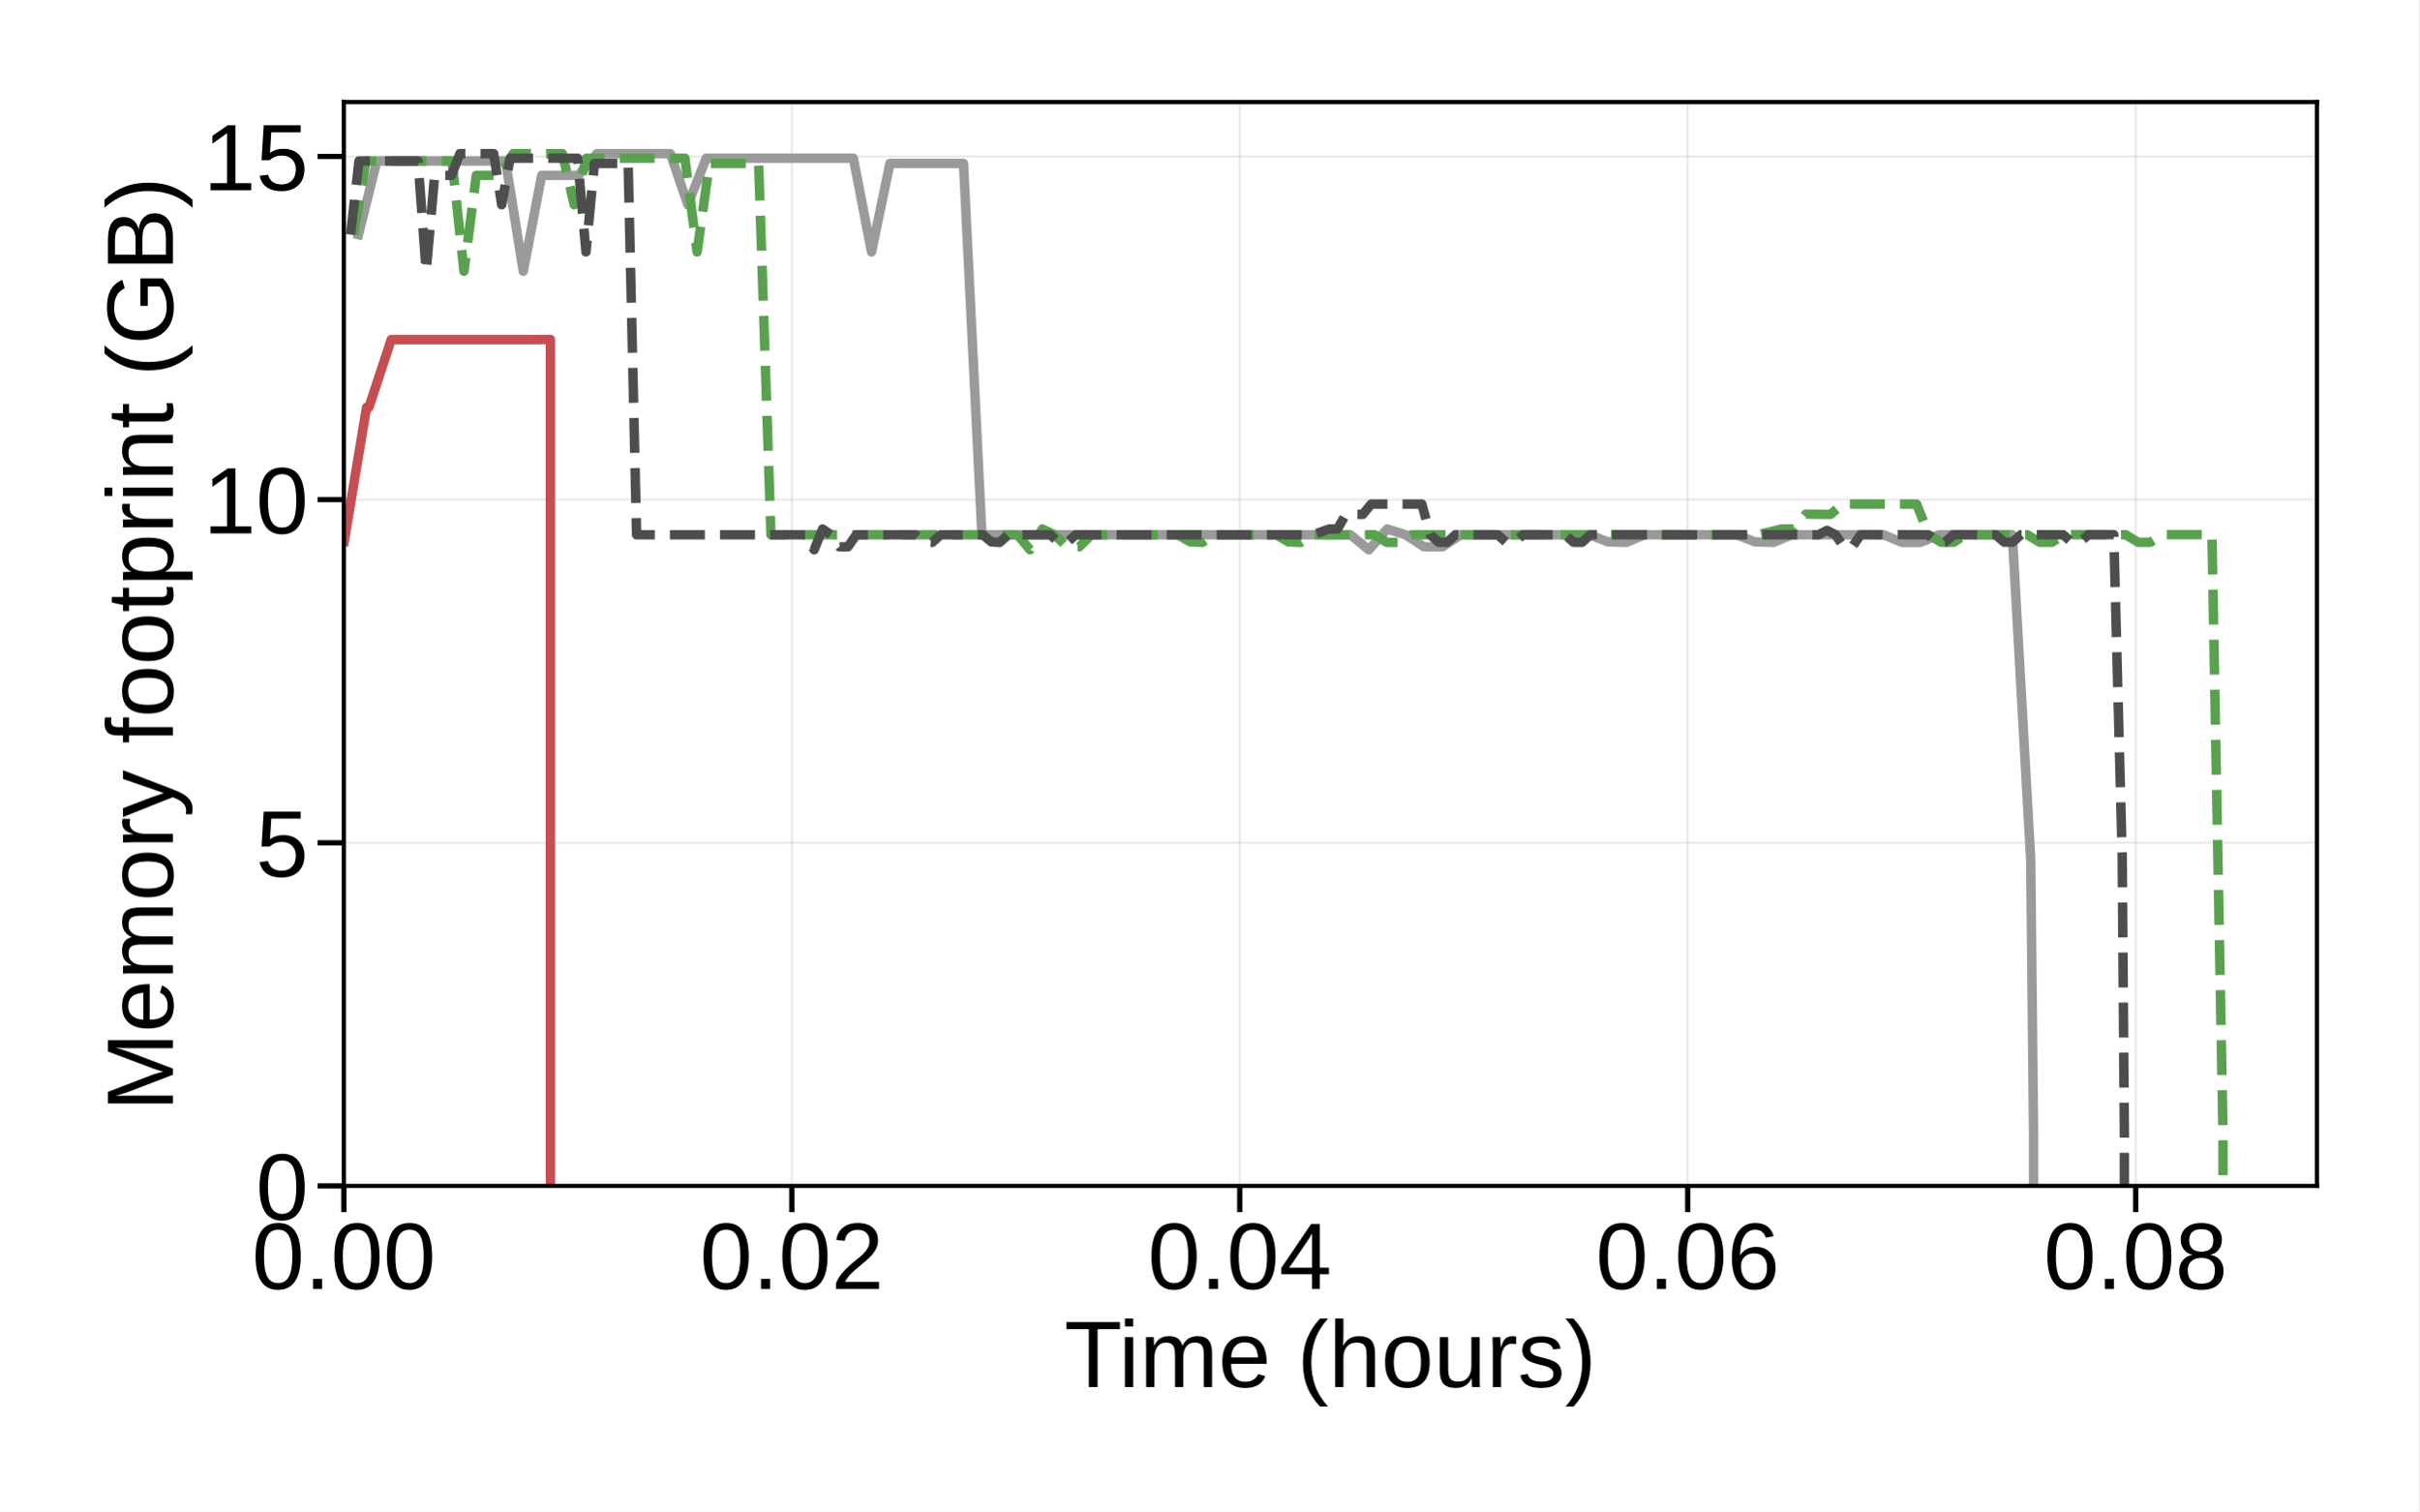
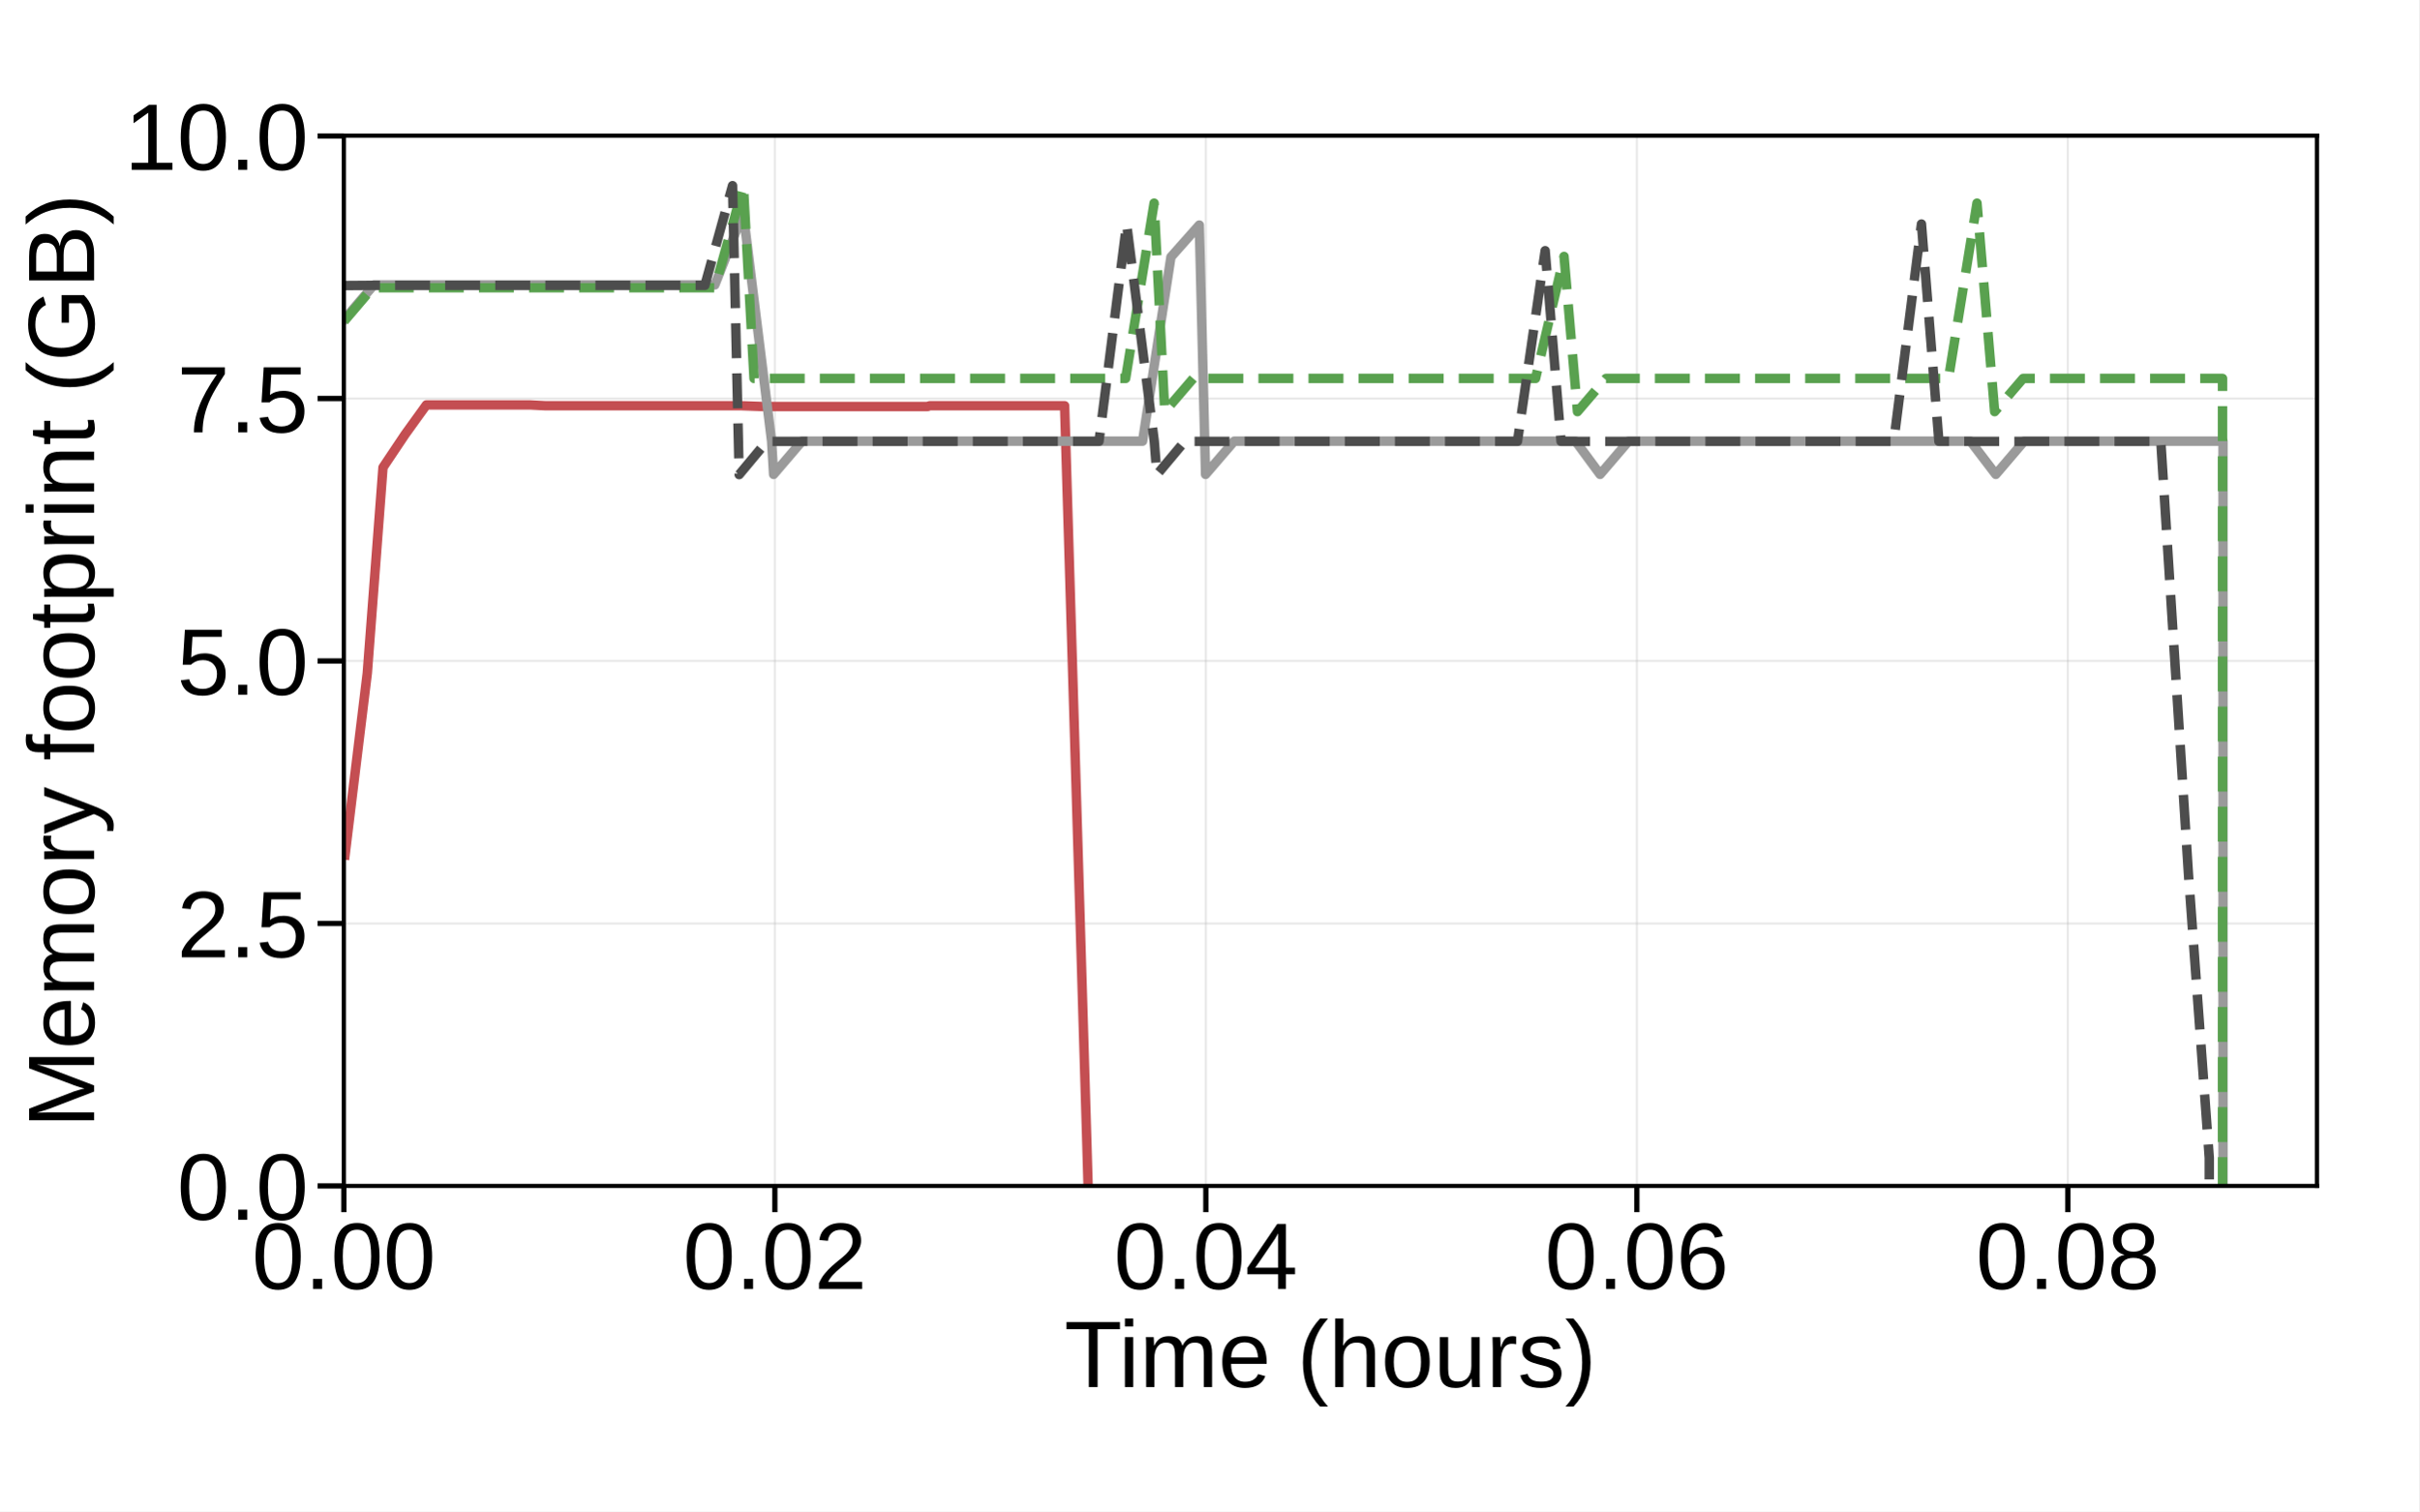
<svg xmlns="http://www.w3.org/2000/svg" xmlns:xlink="http://www.w3.org/1999/xlink" width="921.6pt" height="576pt" viewBox="0 0 921.6 576" version="1.1">
  <defs>
    <style type="text/css">*{stroke-linejoin: round; stroke-linecap: butt}</style>
  </defs>
  <g id="figure_1">
    <g id="patch_1">
      <path d="M 0 576  L 921.6 576  L 921.6 0  L 0 0  z " style="fill: #ffffff" />
    </g>
    <g id="axes_1">
      <g id="patch_2">
-         <path d="M 130.99 451.94  L 882.72 451.94  L 882.72 38.88  L 130.99 38.88  z " style="fill: #ffffff" />
+         <path d="M 130.99 451.94  L 882.72 451.94  L 882.72 51.686  L 130.99 51.686  z " style="fill: #ffffff" />
      </g>
      <g id="matplotlib.axis_1">
        <g id="xtick_1">
          <g id="line2d_1">
-             <path d="M 130.99 451.94  L 130.99 38.88  " clip-path="url(#p541b6cffb5)" style="fill: none; stroke: #b0b0b0; stroke-opacity: 0.3; stroke-width: 0.8; stroke-linecap: square" />
+             <path d="M 130.99 451.94  L 130.99 51.686  " clip-path="url(#peab2a72723)" style="fill: none; stroke: #b0b0b0; stroke-opacity: 0.3; stroke-width: 0.8; stroke-linecap: square" />
          </g>
          <g id="line2d_2">
            <defs>
-               <path id="md835b5b802" d="M 0 0  L 0 10  " style="stroke: #000000; stroke-width: 2" />
+               <path id="m9df1dce08d" d="M 0 0  L 0 10  " style="stroke: #000000; stroke-width: 2" />
            </defs>
            <g>
-               <use xlink:href="#md835b5b802" x="130.99" y="451.94" style="stroke: #000000; stroke-width: 2" />
+               <use xlink:href="#m9df1dce08d" x="130.99" y="451.94" style="stroke: #000000; stroke-width: 2" />
            </g>
          </g>
          <g id="text_1">
            <text style="font-size: 36px; font-family: 'Arial', 'DejaVu Sans', 'Liberation Sans', sans-serif; text-anchor: middle" x="130.99" y="491.208" transform="rotate(-0 130.99 491.2081)">0.00</text>
          </g>
        </g>
        <g id="xtick_2">
          <g id="line2d_3">
-             <path d="M 301.658 451.94  L 301.658 38.88  " clip-path="url(#p541b6cffb5)" style="fill: none; stroke: #b0b0b0; stroke-opacity: 0.3; stroke-width: 0.8; stroke-linecap: square" />
+             <path d="M 295.197 451.94  L 295.197 51.686  " clip-path="url(#peab2a72723)" style="fill: none; stroke: #b0b0b0; stroke-opacity: 0.3; stroke-width: 0.8; stroke-linecap: square" />
          </g>
          <g id="line2d_4">
            <g>
-               <use xlink:href="#md835b5b802" x="301.658" y="451.94" style="stroke: #000000; stroke-width: 2" />
+               <use xlink:href="#m9df1dce08d" x="295.197" y="451.94" style="stroke: #000000; stroke-width: 2" />
            </g>
          </g>
          <g id="text_2">
-             <text style="font-size: 36px; font-family: 'Arial', 'DejaVu Sans', 'Liberation Sans', sans-serif; text-anchor: middle" x="301.658" y="491.208" transform="rotate(-0 301.6582 491.2081)">0.02</text>
+             <text style="font-size: 36px; font-family: 'Arial', 'DejaVu Sans', 'Liberation Sans', sans-serif; text-anchor: middle" x="295.197" y="491.208" transform="rotate(-0 295.1967 491.2081)">0.02</text>
          </g>
        </g>
        <g id="xtick_3">
          <g id="line2d_5">
-             <path d="M 472.326 451.94  L 472.326 38.88  " clip-path="url(#p541b6cffb5)" style="fill: none; stroke: #b0b0b0; stroke-opacity: 0.3; stroke-width: 0.8; stroke-linecap: square" />
+             <path d="M 459.403 451.94  L 459.403 51.686  " clip-path="url(#peab2a72723)" style="fill: none; stroke: #b0b0b0; stroke-opacity: 0.3; stroke-width: 0.8; stroke-linecap: square" />
          </g>
          <g id="line2d_6">
            <g>
-               <use xlink:href="#md835b5b802" x="472.326" y="451.94" style="stroke: #000000; stroke-width: 2" />
+               <use xlink:href="#m9df1dce08d" x="459.403" y="451.94" style="stroke: #000000; stroke-width: 2" />
            </g>
          </g>
          <g id="text_3">
-             <text style="font-size: 36px; font-family: 'Arial', 'DejaVu Sans', 'Liberation Sans', sans-serif; text-anchor: middle" x="472.326" y="491.208" transform="rotate(-0 472.3264 491.2081)">0.04</text>
+             <text style="font-size: 36px; font-family: 'Arial', 'DejaVu Sans', 'Liberation Sans', sans-serif; text-anchor: middle" x="459.403" y="491.208" transform="rotate(-0 459.4034 491.2081)">0.04</text>
          </g>
        </g>
        <g id="xtick_4">
          <g id="line2d_7">
-             <path d="M 642.995 451.94  L 642.995 38.88  " clip-path="url(#p541b6cffb5)" style="fill: none; stroke: #b0b0b0; stroke-opacity: 0.3; stroke-width: 0.8; stroke-linecap: square" />
+             <path d="M 623.61 451.94  L 623.61 51.686  " clip-path="url(#peab2a72723)" style="fill: none; stroke: #b0b0b0; stroke-opacity: 0.3; stroke-width: 0.8; stroke-linecap: square" />
          </g>
          <g id="line2d_8">
            <g>
-               <use xlink:href="#md835b5b802" x="642.995" y="451.94" style="stroke: #000000; stroke-width: 2" />
+               <use xlink:href="#m9df1dce08d" x="623.61" y="451.94" style="stroke: #000000; stroke-width: 2" />
            </g>
          </g>
          <g id="text_4">
-             <text style="font-size: 36px; font-family: 'Arial', 'DejaVu Sans', 'Liberation Sans', sans-serif; text-anchor: middle" x="642.995" y="491.208" transform="rotate(-0 642.9946 491.2081)">0.06</text>
+             <text style="font-size: 36px; font-family: 'Arial', 'DejaVu Sans', 'Liberation Sans', sans-serif; text-anchor: middle" x="623.61" y="491.208" transform="rotate(-0 623.6101 491.2081)">0.06</text>
          </g>
        </g>
        <g id="xtick_5">
          <g id="line2d_9">
-             <path d="M 813.663 451.94  L 813.663 38.88  " clip-path="url(#p541b6cffb5)" style="fill: none; stroke: #b0b0b0; stroke-opacity: 0.3; stroke-width: 0.8; stroke-linecap: square" />
+             <path d="M 787.817 451.94  L 787.817 51.686  " clip-path="url(#peab2a72723)" style="fill: none; stroke: #b0b0b0; stroke-opacity: 0.3; stroke-width: 0.8; stroke-linecap: square" />
          </g>
          <g id="line2d_10">
            <g>
-               <use xlink:href="#md835b5b802" x="813.663" y="451.94" style="stroke: #000000; stroke-width: 2" />
+               <use xlink:href="#m9df1dce08d" x="787.817" y="451.94" style="stroke: #000000; stroke-width: 2" />
            </g>
          </g>
          <g id="text_5">
-             <text style="font-size: 36px; font-family: 'Arial', 'DejaVu Sans', 'Liberation Sans', sans-serif; text-anchor: middle" x="813.663" y="491.208" transform="rotate(-0 813.6628 491.2081)">0.08</text>
+             <text style="font-size: 36px; font-family: 'Arial', 'DejaVu Sans', 'Liberation Sans', sans-serif; text-anchor: middle" x="787.817" y="491.208" transform="rotate(-0 787.8168 491.2081)">0.08</text>
          </g>
        </g>
        <g id="text_6">
          <text style="font-size: 36px; font-family: 'Arial', 'DejaVu Sans', 'Liberation Sans', sans-serif; text-anchor: middle" x="506.855" y="528.57" transform="rotate(-0 506.855 528.57)">Time (hours)</text>
        </g>
      </g>
      <g id="matplotlib.axis_2">
        <g id="ytick_1">
          <g id="line2d_11">
-             <path d="M 130.99 451.94  L 882.72 451.94  " clip-path="url(#p541b6cffb5)" style="fill: none; stroke: #b0b0b0; stroke-opacity: 0.3; stroke-width: 0.8; stroke-linecap: square" />
+             <path d="M 130.99 451.94  L 882.72 451.94  " clip-path="url(#peab2a72723)" style="fill: none; stroke: #b0b0b0; stroke-opacity: 0.3; stroke-width: 0.8; stroke-linecap: square" />
          </g>
          <g id="line2d_12">
            <defs>
-               <path id="m8000820580" d="M 0 0  L -10 0  " style="stroke: #000000; stroke-width: 2" />
+               <path id="m17b0d3f9bf" d="M 0 0  L -10 0  " style="stroke: #000000; stroke-width: 2" />
            </defs>
            <g>
-               <use xlink:href="#m8000820580" x="130.99" y="451.94" style="stroke: #000000; stroke-width: 2" />
+               <use xlink:href="#m17b0d3f9bf" x="130.99" y="451.94" style="stroke: #000000; stroke-width: 2" />
            </g>
          </g>
          <g id="text_7">
-             <text style="font-size: 36px; font-family: 'Arial', 'DejaVu Sans', 'Liberation Sans', sans-serif; text-anchor: end" x="117.49" y="464.824" transform="rotate(-0 117.49 464.8241)">0</text>
+             <text style="font-size: 36px; font-family: 'Arial', 'DejaVu Sans', 'Liberation Sans', sans-serif; text-anchor: end" x="117.49" y="464.824" transform="rotate(-0 117.49 464.8241)">0.0</text>
          </g>
        </g>
        <g id="ytick_2">
          <g id="line2d_13">
-             <path d="M 130.99 321.163  L 882.72 321.163  " clip-path="url(#p541b6cffb5)" style="fill: none; stroke: #b0b0b0; stroke-opacity: 0.3; stroke-width: 0.8; stroke-linecap: square" />
+             <path d="M 130.99 351.911  L 882.72 351.911  " clip-path="url(#peab2a72723)" style="fill: none; stroke: #b0b0b0; stroke-opacity: 0.3; stroke-width: 0.8; stroke-linecap: square" />
          </g>
          <g id="line2d_14">
            <g>
-               <use xlink:href="#m8000820580" x="130.99" y="321.163" style="stroke: #000000; stroke-width: 2" />
+               <use xlink:href="#m17b0d3f9bf" x="130.99" y="351.911" style="stroke: #000000; stroke-width: 2" />
            </g>
          </g>
          <g id="text_8">
-             <text style="font-size: 36px; font-family: 'Arial', 'DejaVu Sans', 'Liberation Sans', sans-serif; text-anchor: end" x="117.49" y="334.047" transform="rotate(-0 117.49 334.0467)">5</text>
+             <text style="font-size: 36px; font-family: 'Arial', 'DejaVu Sans', 'Liberation Sans', sans-serif; text-anchor: end" x="117.49" y="364.795" transform="rotate(-0 117.49 364.7953)">2.5</text>
          </g>
        </g>
        <g id="ytick_3">
          <g id="line2d_15">
-             <path d="M 130.99 190.385  L 882.72 190.385  " clip-path="url(#p541b6cffb5)" style="fill: none; stroke: #b0b0b0; stroke-opacity: 0.3; stroke-width: 0.8; stroke-linecap: square" />
+             <path d="M 130.99 251.882  L 882.72 251.882  " clip-path="url(#peab2a72723)" style="fill: none; stroke: #b0b0b0; stroke-opacity: 0.3; stroke-width: 0.8; stroke-linecap: square" />
          </g>
          <g id="line2d_16">
            <g>
-               <use xlink:href="#m8000820580" x="130.99" y="190.385" style="stroke: #000000; stroke-width: 2" />
+               <use xlink:href="#m17b0d3f9bf" x="130.99" y="251.882" style="stroke: #000000; stroke-width: 2" />
            </g>
          </g>
          <g id="text_9">
-             <text style="font-size: 36px; font-family: 'Arial', 'DejaVu Sans', 'Liberation Sans', sans-serif; text-anchor: end" x="117.49" y="203.269" transform="rotate(-0 117.49 203.2694)">10</text>
+             <text style="font-size: 36px; font-family: 'Arial', 'DejaVu Sans', 'Liberation Sans', sans-serif; text-anchor: end" x="117.49" y="264.767" transform="rotate(-0 117.49 264.7665)">5.0</text>
          </g>
        </g>
        <g id="ytick_4">
          <g id="line2d_17">
-             <path d="M 130.99 59.608  L 882.72 59.608  " clip-path="url(#p541b6cffb5)" style="fill: none; stroke: #b0b0b0; stroke-opacity: 0.3; stroke-width: 0.8; stroke-linecap: square" />
+             <path d="M 130.99 151.854  L 882.72 151.854  " clip-path="url(#peab2a72723)" style="fill: none; stroke: #b0b0b0; stroke-opacity: 0.3; stroke-width: 0.8; stroke-linecap: square" />
          </g>
          <g id="line2d_18">
            <g>
-               <use xlink:href="#m8000820580" x="130.99" y="59.608" style="stroke: #000000; stroke-width: 2" />
+               <use xlink:href="#m17b0d3f9bf" x="130.99" y="151.854" style="stroke: #000000; stroke-width: 2" />
            </g>
          </g>
          <g id="text_10">
-             <text style="font-size: 36px; font-family: 'Arial', 'DejaVu Sans', 'Liberation Sans', sans-serif; text-anchor: end" x="117.49" y="72.492" transform="rotate(-0 117.49 72.49201)">15</text>
+             <text style="font-size: 36px; font-family: 'Arial', 'DejaVu Sans', 'Liberation Sans', sans-serif; text-anchor: end" x="117.49" y="164.738" transform="rotate(-0 117.49 164.7378)">7.5</text>
          </g>
        </g>
-         <g id="text_11">
-           <text style="font-size: 36px; font-family: 'Arial', 'DejaVu Sans', 'Liberation Sans', sans-serif; text-anchor: middle" x="65.874" y="245.41" transform="rotate(-90 65.87438 245.41)">Memory footprint (GB)</text>
+         <g id="ytick_5">
+           <g id="line2d_19">
+             <path d="M 130.99 51.825  L 882.72 51.825  " clip-path="url(#peab2a72723)" style="fill: none; stroke: #b0b0b0; stroke-opacity: 0.3; stroke-width: 0.8; stroke-linecap: square" />
+           </g>
+           <g id="line2d_20">
+             <g>
+               <use xlink:href="#m17b0d3f9bf" x="130.99" y="51.825" style="stroke: #000000; stroke-width: 2" />
+             </g>
+           </g>
+           <g id="text_11">
+             <text style="font-size: 36px; font-family: 'Arial', 'DejaVu Sans', 'Liberation Sans', sans-serif; text-anchor: end" x="117.49" y="64.709" transform="rotate(-0 117.49 64.709)">10.0</text>
+           </g>
+         </g>
+         <g id="text_12">
+           <text style="font-size: 36px; font-family: 'Arial', 'DejaVu Sans', 'Liberation Sans', sans-serif; text-anchor: middle" x="35.854" y="251.813" transform="rotate(-90 35.85375 251.8128)">Memory footprint (GB)</text>
        </g>
      </g>
-       <g id="line2d_19">
-         <path d="M 131.14 206.293  L 139.65 155.208  L 140.542 155.208  L 149.05 129.41  L 151.211 129.41  L 159.714 129.41  L 161.453 129.41  L 169.964 129.41  L 171.282 129.41  L 179.793 129.41  L 181.533 129.41  L 190.041 129.41  L 190.932 129.41  L 199.438 129.41  L 201.179 129.41  L 209.686 129.359  L 209.686 451.94  " clip-path="url(#p541b6cffb5)" style="fill: none; stroke: #c44e52; stroke-width: 3.6; stroke-linecap: square" />
-       </g>
-       <g id="line2d_20">
-         <path d="M 136.556 89.405  L 143.559 61.359  L 150.555 61.359  L 157.558 61.359  L 164.562 61.359  L 171.567 61.359  L 178.573 61.359  L 185.578 61.359  L 192.581 61.359  L 199.355 103.351  L 206.362 66.825  L 213.365 66.825  L 220.37 66.825  L 227.376 58.55  L 234.383 58.55  L 241.384 58.55  L 248.388 58.55  L 255.391 58.55  L 262.046 78.013  L 269.052 60.286  L 276.061 60.286  L 283.061 60.286  L 290.067 60.286  L 297.073 60.286  L 304.08 60.286  L 311.084 60.286  L 318.092 60.286  L 325.097 60.286  L 332.035 95.995  L 339.04 62.279  L 346.046 62.279  L 353.051 62.279  L 360.068 62.279  L 367.072 62.279  L 374.077 203.784  L 381.079 203.784  L 388.08 203.784  L 395.221 203.784  L 402.433 203.784  L 409.435 203.784  L 416.44 203.784  L 423.443 203.784  L 430.447 203.784  L 437.451 203.784  L 444.462 203.784  L 451.459 203.784  L 458.466 203.784  L 465.472 203.784  L 472.478 203.784  L 479.485 203.784  L 486.492 203.784  L 493.498 203.784  L 500.503 203.784  L 507.502 203.784  L 514.502 203.784  L 521.505 209.509  L 528.507 201.587  L 535.511 203.784  L 542.527 208.382  L 549.533 208.382  L 556.54 203.784  L 563.544 203.784  L 570.55 203.784  L 577.555 203.784  L 584.558 203.784  L 591.562 203.784  L 598.566 203.784  L 605.565 203.784  L 612.566 206.491  L 619.569 206.696  L 626.577 203.784  L 633.583 203.784  L 640.586 203.784  L 647.591 203.784  L 654.594 203.784  L 661.597 203.784  L 668.598 206.491  L 675.602 206.696  L 682.608 203.784  L 689.613 203.784  L 696.616 203.784  L 703.624 203.784  L 710.626 203.784  L 717.626 203.784  L 724.634 206.696  L 731.639 206.696  L 738.643 203.784  L 745.649 203.784  L 752.653 203.784  L 759.658 203.784  L 766.664 203.784  L 773.668 327.666  L 774.75 432.317  L 774.75 451.94  " clip-path="url(#p541b6cffb5)" style="fill: none; stroke: #9a9a9a; stroke-width: 3.6; stroke-linecap: square" />
-       </g>
      <g id="line2d_21">
-         <path d="M 134.716 89.405  L 139.401 61.359  L 172.216 61.359  L 176.753 103.351  L 181.445 66.825  L 190.822 66.825  L 195.512 58.55  L 214.267 58.55  L 218.721 78.013  L 223.41 60.286  L 260.927 60.286  L 265.572 95.995  L 270.261 62.279  L 289.025 62.279  L 293.714 203.784  L 387.719 203.784  L 392.408 209.509  L 397.096 201.587  L 401.785 203.784  L 406.477 208.382  L 411.167 208.382  L 415.857 203.784  L 448.674 203.784  L 453.361 206.491  L 458.05 206.696  L 462.74 203.784  L 486.182 203.784  L 490.87 206.491  L 495.558 206.696  L 500.247 203.784  L 523.69 203.784  L 528.381 206.696  L 533.07 206.696  L 537.759 203.784  L 669.263 203.784  L 673.951 202.762  L 678.639 201.587  L 683.323 201.587  L 688.007 195.917  L 697.376 196.019  L 702.065 192.085  L 730.189 192.085  L 734.879 203.784  L 739.568 206.645  L 744.257 206.645  L 748.944 203.733  L 772.391 203.784  L 777.078 206.645  L 781.764 206.645  L 786.452 203.733  L 809.891 203.784  L 814.578 206.645  L 819.263 206.645  L 823.95 203.733  L 842.704 203.733  L 846.923 432.317  L 846.923 451.94  L 846.923 451.94  " clip-path="url(#p541b6cffb5)" style="fill: none; stroke-dasharray: 13.32,5.76; stroke-dashoffset: 0; stroke: #59a14f; stroke-width: 3.6" />
+         <path d="M 131.442 325.828  L 139.923 256.511  L 145.905 178.129  L 154.38 165.469  L 162.443 154.294  L 170.928 154.294  L 177.727 154.294  L 186.215 154.294  L 193.433 154.294  L 201.922 154.294  L 207.765 154.607  L 216.243 154.607  L 223.065 154.607  L 231.548 154.607  L 238.022 154.607  L 246.501 154.607  L 254.978 154.607  L 255.55 154.607  L 264.03 154.607  L 272.512 154.607  L 274.007 154.607  L 282.488 154.607  L 290.972 154.919  L 295.241 154.919  L 303.829 154.919  L 312.312 154.919  L 316.173 154.919  L 324.777 154.919  L 333.252 154.919  L 336.272 154.919  L 344.881 154.919  L 353.358 154.919  L 354.161 154.607  L 362.659 154.607  L 371.146 154.607  L 373.729 154.607  L 382.227 154.607  L 388.611 154.607  L 397.107 154.607  L 405.591 154.607  L 414.071 435.772  L 414.54 451.94  L 414.54 451.94  " clip-path="url(#peab2a72723)" style="fill: none; stroke: #c44e52; stroke-width: 3.6; stroke-linecap: square" />
      </g>
      <g id="line2d_22">
-         <path d="M 133.545 89.405  L 136.756 61.359  L 159.249 61.359  L 162.357 103.351  L 165.572 66.825  L 171.999 66.825  L 175.212 58.55  L 188.068 58.55  L 191.122 78.013  L 194.336 60.286  L 220.051 60.286  L 223.234 95.995  L 226.448 62.279  L 239.308 62.279  L 242.522 203.784  L 306.955 203.784  L 310.169 209.509  L 313.382 201.587  L 316.595 203.784  L 319.812 208.382  L 323.026 208.382  L 326.241 203.784  L 348.733 203.784  L 351.947 206.491  L 355.16 206.696  L 358.376 203.784  L 374.442 203.784  L 377.655 206.491  L 380.869 206.696  L 384.084 203.784  L 400.151 203.784  L 403.365 206.696  L 406.581 206.696  L 409.794 203.784  L 499.926 203.784  L 503.138 202.762  L 506.349 201.587  L 509.56 201.587  L 512.773 195.917  L 519.197 196.019  L 522.412 192.085  L 541.688 192.085  L 544.902 203.784  L 548.117 206.645  L 551.331 206.645  L 554.544 203.733  L 570.614 203.784  L 573.827 206.645  L 577.04 206.645  L 580.253 203.733  L 596.316 203.784  L 599.527 206.645  L 602.739 206.645  L 605.953 203.733  L 692.836 203.784  L 696.049 202.098  L 699.262 203.784  L 702.477 208.382  L 705.691 208.382  L 708.903 203.733  L 734.608 203.784  L 737.833 206.594  L 741.046 206.594  L 744.259 203.733  L 760.332 203.784  L 763.545 206.594  L 766.758 206.594  L 769.971 203.733  L 786.036 203.784  L 789.25 206.594  L 792.463 206.594  L 795.676 203.733  L 805.311 203.733  L 808.525 326.798  L 809.342 432.317  L 809.342 451.94  L 809.342 451.94  " clip-path="url(#p541b6cffb5)" style="fill: none; stroke-dasharray: 13.32,5.76; stroke-dashoffset: 0; stroke: #4d4d4d; stroke-width: 3.6" />
+         <path d="M 131.587 121.229  L 142.42 108.569  L 153.237 108.569  L 164.051 108.569  L 174.863 108.569  L 185.704 108.569  L 196.594 108.569  L 207.461 108.569  L 218.276 108.569  L 229.082 108.569  L 239.889 108.569  L 250.71 108.569  L 261.522 108.569  L 272.329 108.569  L 283.15 81.217  L 293.955 168.117  L 294.722 180.777  L 305.547 168.117  L 316.356 168.117  L 327.168 168.117  L 337.975 168.117  L 348.784 168.117  L 359.598 168.117  L 370.41 168.117  L 381.218 168.117  L 392.027 168.117  L 402.836 168.117  L 413.647 168.117  L 424.47 168.117  L 435.299 168.117  L 446.104 97.941  L 456.912 85.75  L 459.296 180.777  L 470.188 168.117  L 481.043 168.117  L 491.855 168.117  L 502.672 168.117  L 513.486 168.117  L 524.416 168.117  L 535.269 168.117  L 546.086 168.117  L 556.983 168.117  L 567.8 168.117  L 578.63 168.117  L 589.445 168.117  L 600.273 168.117  L 609.613 180.777  L 620.453 168.117  L 631.267 168.117  L 642.08 168.117  L 652.911 168.117  L 663.726 168.117  L 674.731 168.117  L 685.574 168.117  L 696.386 168.117  L 707.196 168.117  L 718.01 168.117  L 728.822 168.117  L 739.721 168.117  L 750.705 168.117  L 760.366 180.777  L 771.178 168.117  L 781.987 168.117  L 792.8 168.117  L 803.614 168.117  L 814.425 168.117  L 825.273 168.117  L 836.113 168.117  L 846.923 168.117  L 846.923 451.94  " clip-path="url(#peab2a72723)" style="fill: none; stroke: #9a9a9a; stroke-width: 3.6; stroke-linecap: square" />
+       </g>
+       <g id="line2d_23">
+         <path d="M 131.094 122.401  L 141.948 109.663  L 152.953 109.663  L 163.806 109.663  L 174.659 109.663  L 185.512 109.663  L 196.367 109.663  L 207.221 109.663  L 218.09 109.663  L 228.94 109.663  L 239.789 109.663  L 250.637 109.663  L 261.49 109.663  L 272.366 109.663  L 283.215 70.745  L 287.261 144.204  L 298.115 144.204  L 308.962 144.204  L 319.827 144.204  L 330.83 144.204  L 341.818 144.204  L 352.837 144.204  L 363.686 144.204  L 374.538 144.204  L 385.386 144.204  L 396.237 144.204  L 407.098 144.204  L 417.958 144.204  L 428.84 144.204  L 439.69 77.388  L 443.749 156.864  L 454.601 144.204  L 465.455 144.204  L 476.3 144.204  L 487.156 144.204  L 498.008 144.204  L 508.86 144.204  L 519.713 144.204  L 530.588 144.204  L 541.615 144.204  L 552.464 144.204  L 563.319 144.204  L 574.17 144.204  L 585.023 144.204  L 595.874 97.706  L 600.989 156.864  L 611.837 144.204  L 622.831 144.204  L 633.683 144.204  L 644.533 144.204  L 655.382 144.204  L 666.234 144.204  L 677.088 144.204  L 687.938 144.204  L 698.944 144.204  L 709.797 144.204  L 720.652 144.204  L 731.508 144.204  L 742.354 144.204  L 753.206 77.388  L 759.928 156.864  L 770.777 144.204  L 781.633 144.204  L 792.481 144.204  L 803.331 144.204  L 814.195 144.204  L 825.044 144.204  L 835.893 144.204  L 846.744 144.204  L 846.744 451.94  " clip-path="url(#peab2a72723)" style="fill: none; stroke-dasharray: 13.32,5.76; stroke-dashoffset: 0; stroke: #59a14f; stroke-width: 3.6" />
+       </g>
+       <g id="line2d_24">
+         <path d="M 131.434 108.803  L 141.978 108.725  L 152.52 108.725  L 163.078 108.725  L 173.614 108.725  L 184.158 108.725  L 194.721 108.725  L 205.261 108.725  L 215.798 108.725  L 226.335 108.725  L 236.916 108.725  L 247.454 108.725  L 257.995 108.725  L 268.531 108.725  L 279.067 70.745  L 281.601 180.855  L 292.143 168.195  L 302.68 168.195  L 313.233 168.195  L 323.794 168.195  L 334.329 168.195  L 344.88 168.195  L 355.426 168.195  L 365.964 168.195  L 376.499 168.195  L 387.044 168.195  L 397.61 168.195  L 408.147 168.195  L 418.688 168.195  L 429.22 85.359  L 439.754 168.195  L 440.76 180.855  L 451.355 168.195  L 461.897 168.195  L 472.518 168.195  L 483.056 168.195  L 493.606 168.195  L 504.282 168.195  L 514.866 168.195  L 525.407 168.195  L 535.947 168.195  L 546.485 168.195  L 557.022 168.195  L 567.558 168.195  L 578.13 168.195  L 588.676 95.518  L 594.74 168.195  L 605.28 168.195  L 615.965 168.195  L 626.504 168.195  L 637.043 168.195  L 647.582 168.195  L 658.123 168.195  L 668.8 168.195  L 679.348 168.195  L 689.889 168.195  L 700.428 168.195  L 710.961 168.195  L 721.499 168.195  L 732.042 85.359  L 738.694 168.195  L 749.247 168.195  L 759.786 168.195  L 770.327 168.195  L 780.943 168.195  L 791.601 168.195  L 802.139 168.195  L 812.679 168.195  L 823.23 168.195  L 833.769 333.243  L 841.694 441.239  L 841.694 451.94  " clip-path="url(#peab2a72723)" style="fill: none; stroke-dasharray: 13.32,5.76; stroke-dashoffset: 0; stroke: #4d4d4d; stroke-width: 3.6" />
      </g>
      <g id="patch_3">
-         <path d="M 130.99 451.94  L 130.99 38.88  " style="fill: none; stroke: #000000; stroke-width: 1.6; stroke-linejoin: miter; stroke-linecap: square" />
+         <path d="M 130.99 451.94  L 130.99 51.686  " style="fill: none; stroke: #000000; stroke-width: 1.6; stroke-linejoin: miter; stroke-linecap: square" />
      </g>
      <g id="patch_4">
-         <path d="M 882.72 451.94  L 882.72 38.88  " style="fill: none; stroke: #000000; stroke-width: 1.6; stroke-linejoin: miter; stroke-linecap: square" />
+         <path d="M 882.72 451.94  L 882.72 51.686  " style="fill: none; stroke: #000000; stroke-width: 1.6; stroke-linejoin: miter; stroke-linecap: square" />
      </g>
      <g id="patch_5">
        <path d="M 130.99 451.94  L 882.72 451.94  " style="fill: none; stroke: #000000; stroke-width: 1.6; stroke-linejoin: miter; stroke-linecap: square" />
      </g>
      <g id="patch_6">
-         <path d="M 130.99 38.88  L 882.72 38.88  " style="fill: none; stroke: #000000; stroke-width: 1.6; stroke-linejoin: miter; stroke-linecap: square" />
+         <path d="M 130.99 51.686  L 882.72 51.686  " style="fill: none; stroke: #000000; stroke-width: 1.6; stroke-linejoin: miter; stroke-linecap: square" />
      </g>
    </g>
  </g>
  <defs>
-     <clipPath id="p541b6cffb5">
-       <rect x="130.99" y="38.88" width="751.73" height="413.06" />
+     <clipPath id="peab2a72723">
+       <rect x="130.99" y="51.686" width="751.73" height="400.254" />
    </clipPath>
  </defs>
</svg>
